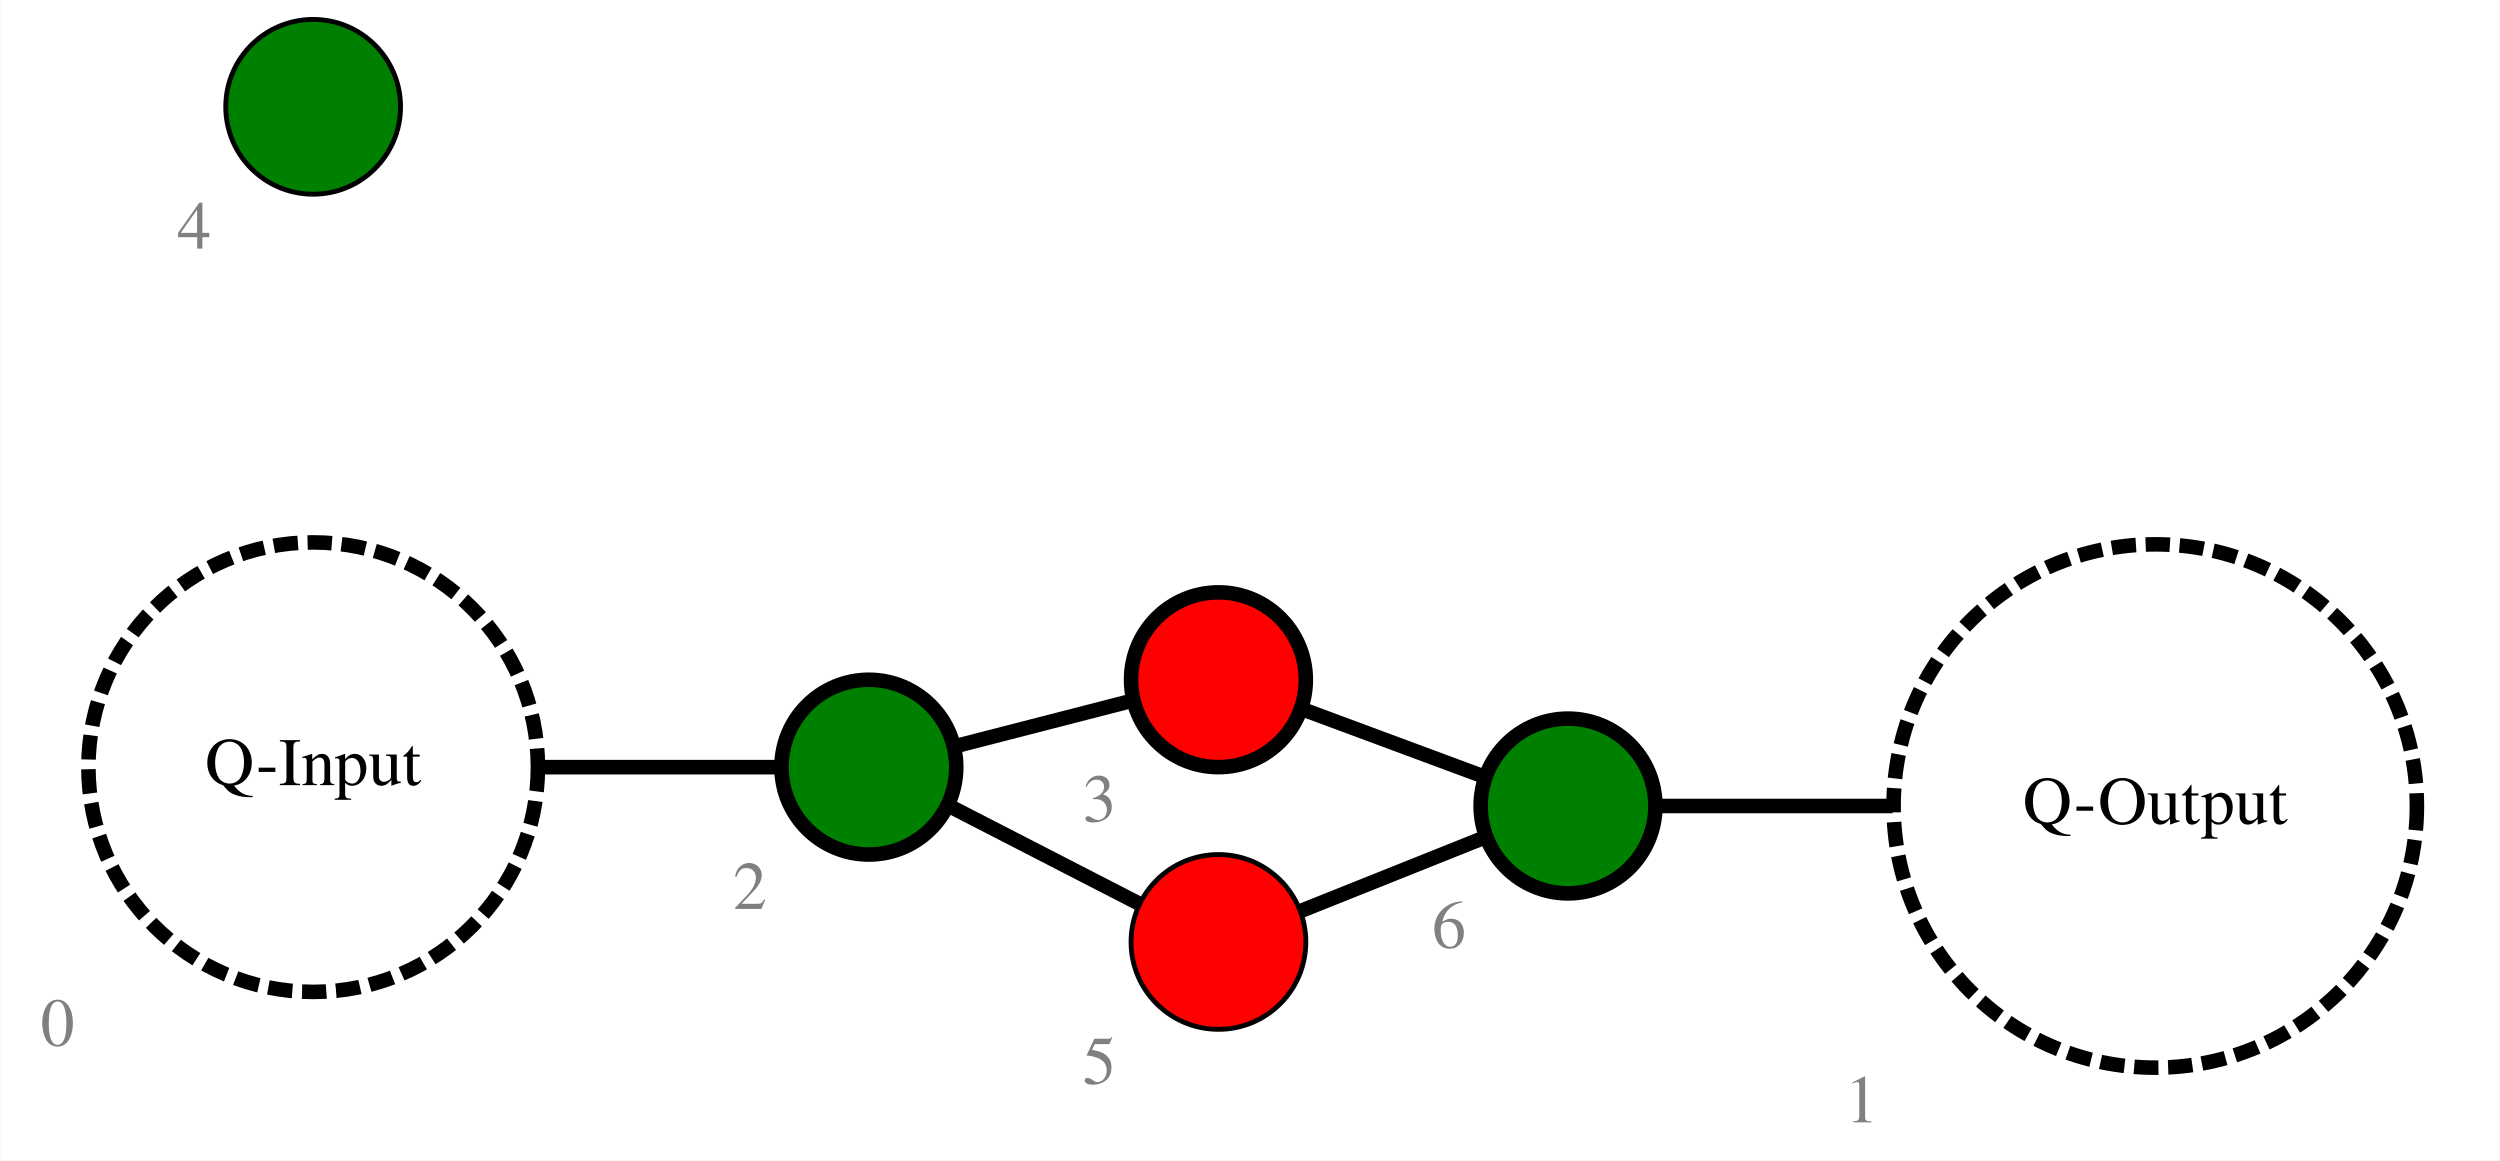
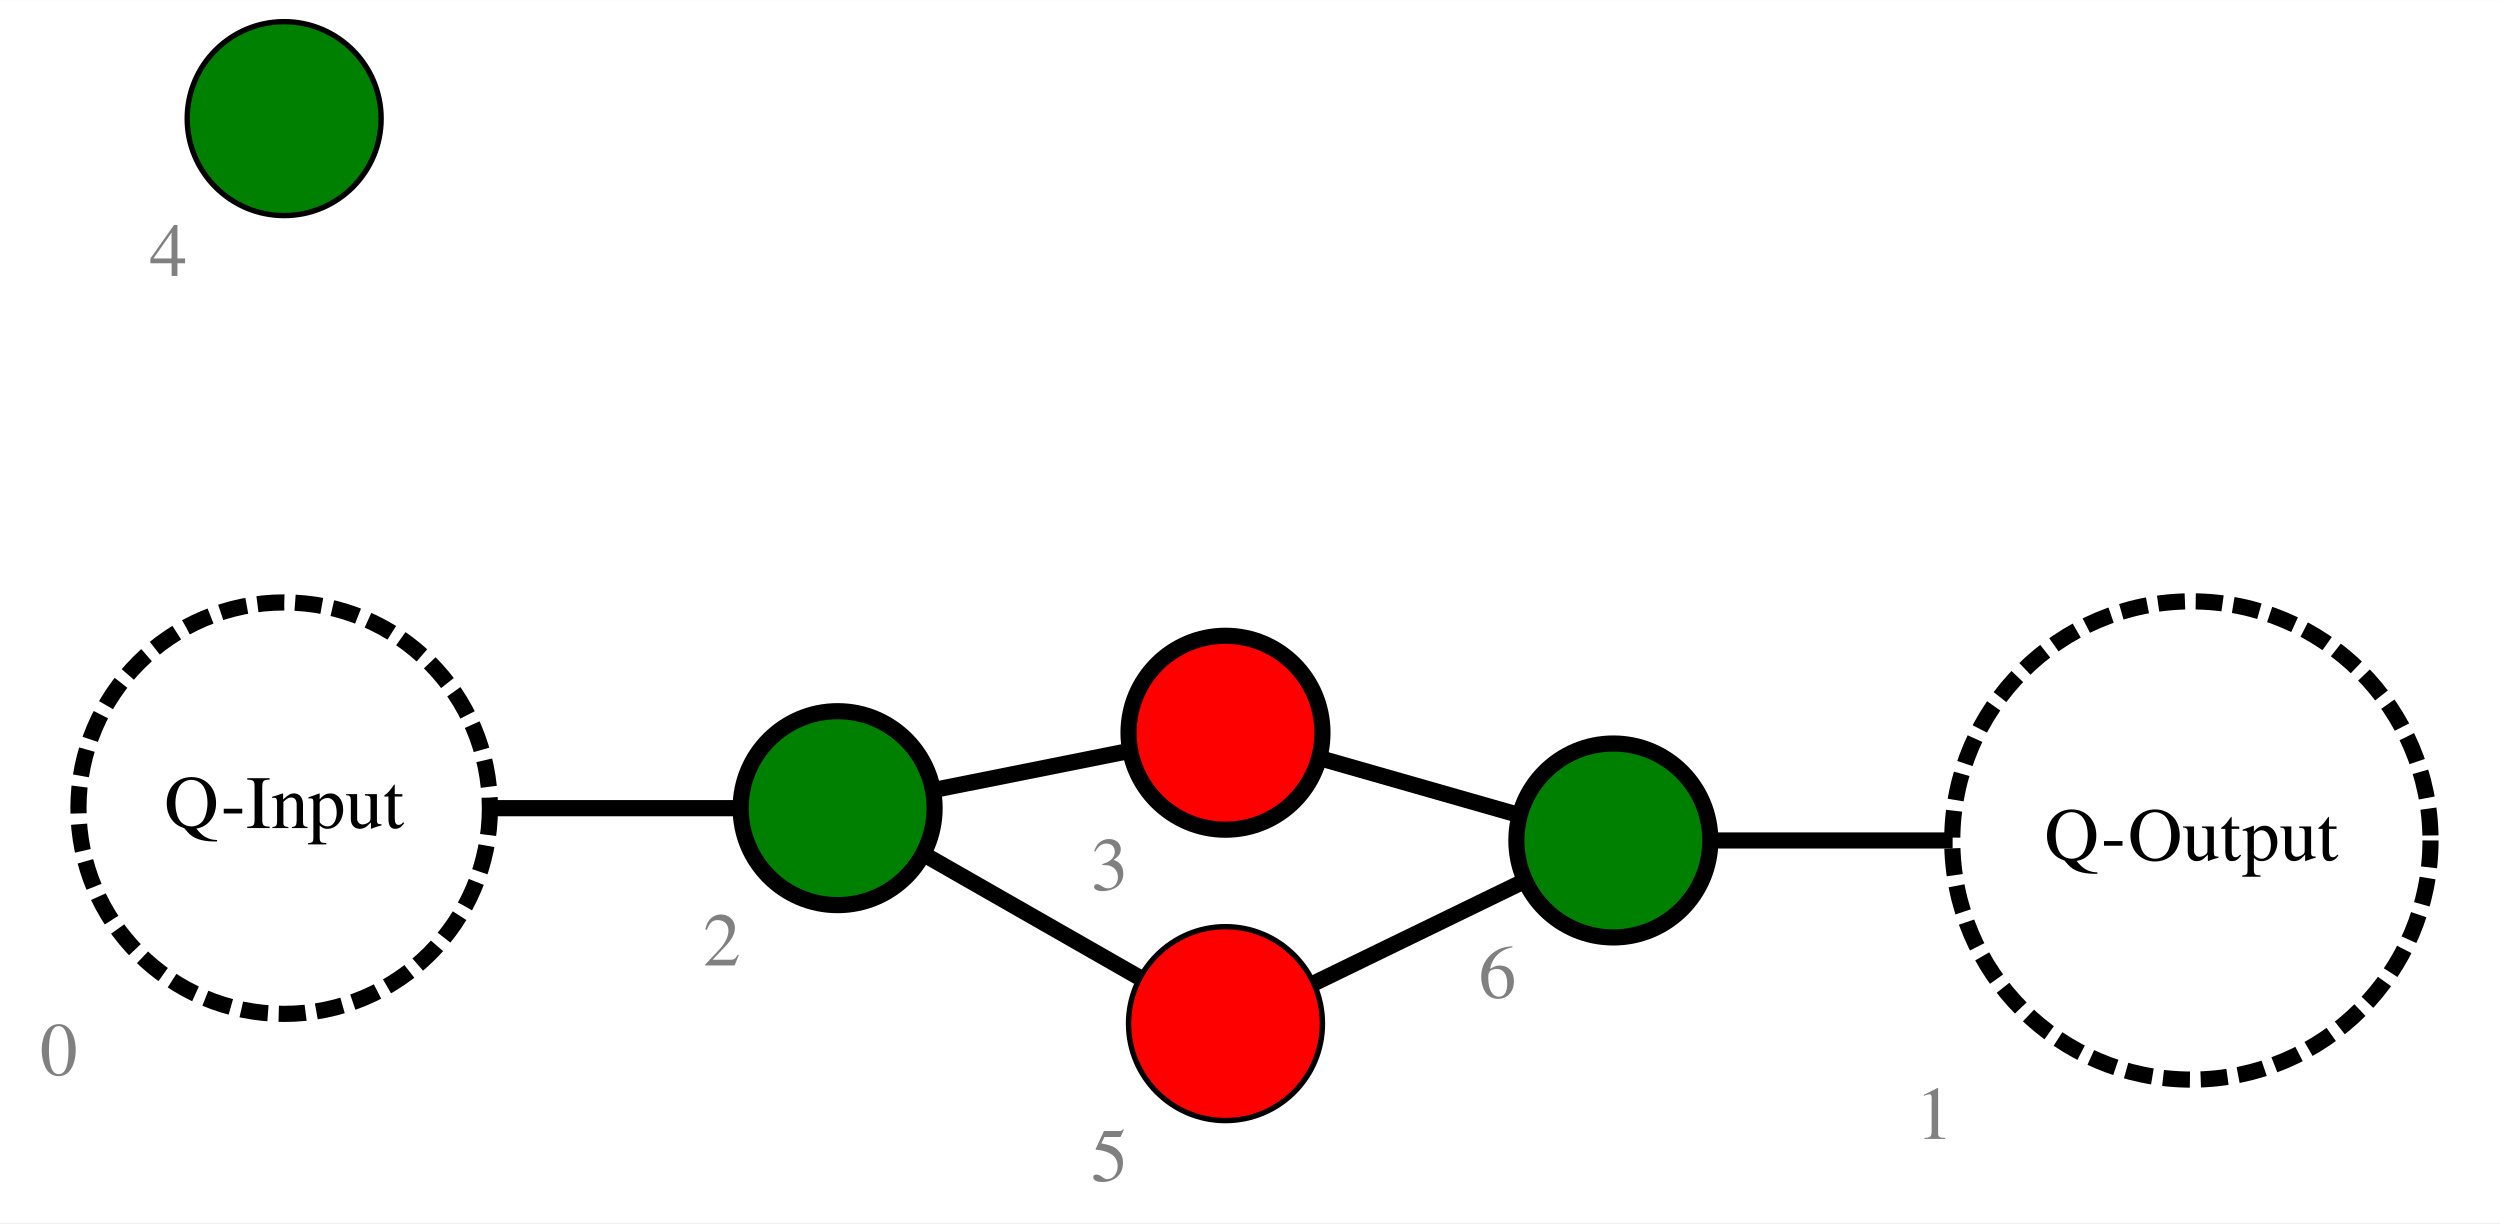
- <svg xmlns="http://www.w3.org/2000/svg" xmlns:xlink="http://www.w3.org/1999/xlink" width="515pt" height="239pt" viewBox="0.00 0.00 514.78 238.95">
-   <g id="graph0" class="graph" transform="scale(1 1) rotate(0) translate(4 234.95)">
-     <polygon fill="white" stroke="transparent" points="-4,4 -4,-234.95 510.78,-234.95 510.78,4 -4,4" />
+ <svg xmlns="http://www.w3.org/2000/svg" xmlns:xlink="http://www.w3.org/1999/xlink" width="464pt" height="227pt" viewBox="0.00 0.00 464.08 227.00">
+   <g id="graph0" class="graph" transform="scale(1 1) rotate(0) translate(4 223)">
+     <polygon fill="white" stroke="none" points="-4,4 -4,-223 460.08,-223 460.08,4 -4,4" />
    <g id="node1" class="node">
      <g id="a_node1">
        <a xlink:title="Q-Input">
-           <ellipse fill="white" stroke="black" stroke-width="3" stroke-dasharray="5,2" cx="60.44" cy="-76.95" rx="46.29" ry="46.29" />
-           <text text-anchor="middle" x="60.44" y="-73.25" font-family="Times,serif" font-size="14.00">Q-Input</text>
+           <ellipse fill="white" stroke="black" stroke-width="3" stroke-dasharray="5,2" cx="48.75" cy="-73" rx="38.19" ry="38.19" />
+           <text text-anchor="middle" x="48.75" y="-69.3" font-family="Times,serif" font-size="14.00">Q-Input</text>
        </a>
      </g>
-       <text text-anchor="start" x="4.3" y="-19.6" font-family="Times,serif" font-size="14.00" fill="grey">0</text>
+       <text text-anchor="start" x="3.4" y="-23.45" font-family="Times,serif" font-size="14.00" fill="grey">0</text>
    </g>
    <g id="node3" class="node">
      <g id="a_node3">
        <a xlink:title="Q-Z(0.0)">
-           <ellipse fill="green" stroke="black" stroke-width="3" cx="174.89" cy="-76.95" rx="18" ry="18" />
+           <ellipse fill="green" stroke="black" stroke-width="3" cx="151.49" cy="-73" rx="18" ry="18" />
        </a>
      </g>
-       <text text-anchor="start" x="146.89" y="-47.75" font-family="Times,serif" font-size="14.00" fill="grey">2</text>
+       <text text-anchor="start" x="126.49" y="-43.8" font-family="Times,serif" font-size="14.00" fill="grey">2</text>
    </g>
    <g id="edge1" class="edge">
-       <path fill="none" stroke="black" stroke-width="3" d="M106.86,-76.95C124.41,-76.95 143.43,-76.95 156.7,-76.95" />
+       <path fill="none" stroke="black" stroke-width="3" d="M87.26,-73C103.04,-73 120.62,-73 133.23,-73" />
    </g>
    <g id="node2" class="node">
      <g id="a_node2">
        <a xlink:title="Q-Output">
-           <ellipse fill="white" stroke="black" stroke-width="3" stroke-dasharray="5,2" cx="439.83" cy="-68.95" rx="53.89" ry="53.89" />
-           <text text-anchor="middle" x="439.83" y="-65.25" font-family="Times,serif" font-size="14.00">Q-Output</text>
+           <ellipse fill="white" stroke="black" stroke-width="3" stroke-dasharray="5,2" cx="402.79" cy="-67" rx="44.39" ry="44.39" />
+           <text text-anchor="middle" x="402.79" y="-63.3" font-family="Times,serif" font-size="14.00">Q-Output</text>
        </a>
      </g>
-       <text text-anchor="start" x="375.89" y="-3.8" font-family="Times,serif" font-size="14.00" fill="grey">1</text>
+       <text text-anchor="start" x="351.59" y="-11.6" font-family="Times,serif" font-size="14.00" fill="grey">1</text>
    </g>
    <g id="node4" class="node">
      <g id="a_node4">
        <a xlink:title="Q-X(0.0)">
-           <ellipse fill="red" stroke="black" stroke-width="3" cx="246.89" cy="-94.95" rx="18" ry="18" />
+           <ellipse fill="red" stroke="black" stroke-width="3" cx="223.49" cy="-87" rx="18" ry="18" />
        </a>
      </g>
-       <text text-anchor="start" x="218.89" y="-65.75" font-family="Times,serif" font-size="14.00" fill="grey">3</text>
+       <text text-anchor="start" x="198.49" y="-57.8" font-family="Times,serif" font-size="14.00" fill="grey">3</text>
    </g>
    <g id="edge2" class="edge">
-       <path fill="none" stroke="black" stroke-width="3" d="M192.48,-81.21C203.48,-84.04 217.86,-87.74 228.93,-90.59" />
+       <path fill="none" stroke="black" stroke-width="3" d="M169.44,-76.39C180.44,-78.59 194.73,-81.45 205.7,-83.64" />
    </g>
    <g id="node6" class="node">
      <g id="a_node6">
        <a xlink:title="C-X(0.0)">
-           <ellipse fill="red" stroke="black" cx="246.89" cy="-40.95" rx="18" ry="18" />
+           <ellipse fill="red" stroke="black" cx="223.49" cy="-33" rx="18" ry="18" />
        </a>
      </g>
-       <text text-anchor="start" x="218.89" y="-11.75" font-family="Times,serif" font-size="14.00" fill="grey">5</text>
+       <text text-anchor="start" x="198.49" y="-3.8" font-family="Times,serif" font-size="14.00" fill="grey">5</text>
    </g>
    <g id="edge3" class="edge">
-       <path fill="none" stroke="black" stroke-width="3" d="M191.42,-68.96C203.02,-62.99 218.81,-54.87 230.4,-48.91" />
+       <path fill="none" stroke="black" stroke-width="3" d="M167.68,-64.32C179.42,-57.61 195.6,-48.37 207.33,-41.66" />
    </g>
    <g id="node7" class="node">
      <g id="a_node7">
        <a xlink:title="Q-Z(0.0)">
-           <ellipse fill="green" stroke="black" stroke-width="3" cx="318.89" cy="-68.95" rx="18" ry="18" />
+           <ellipse fill="green" stroke="black" stroke-width="3" cx="295.49" cy="-67" rx="18" ry="18" />
        </a>
      </g>
-       <text text-anchor="start" x="290.89" y="-39.75" font-family="Times,serif" font-size="14.00" fill="grey">6</text>
+       <text text-anchor="start" x="270.49" y="-37.8" font-family="Times,serif" font-size="14.00" fill="grey">6</text>
    </g>
    <g id="edge5" class="edge">
-       <path fill="none" stroke="black" stroke-width="3" d="M264.12,-88.91C275.43,-84.71 290.45,-79.14 301.74,-74.94" />
+       <path fill="none" stroke="black" stroke-width="3" d="M241.08,-82.26C252.24,-79.07 266.89,-74.89 278.02,-71.71" />
    </g>
    <g id="node5" class="node">
      <g id="a_node5">
        <a xlink:title="C-Z(0.0)">
-           <ellipse fill="green" stroke="black" cx="60.44" cy="-212.95" rx="18" ry="18" />
+           <ellipse fill="green" stroke="black" cx="48.75" cy="-201" rx="18" ry="18" />
        </a>
      </g>
-       <text text-anchor="start" x="32.44" y="-183.75" font-family="Times,serif" font-size="14.00" fill="grey">4</text>
+       <text text-anchor="start" x="23.75" y="-171.8" font-family="Times,serif" font-size="14.00" fill="grey">4</text>
    </g>
    <g id="edge6" class="edge">
-       <path fill="none" stroke="black" stroke-width="3" d="M263.77,-47.3C275.07,-51.82 290.19,-57.87 301.58,-62.42" />
+       <path fill="none" stroke="black" stroke-width="3" d="M240.03,-40.55C251.63,-46.18 267.41,-53.85 279,-59.48" />
    </g>
    <g id="edge4" class="edge">
-       <path fill="none" stroke="black" stroke-width="3" d="M336.93,-68.95C349.78,-68.95 368.14,-68.95 385.74,-68.95" />
+       <path fill="none" stroke="black" stroke-width="3" d="M313.88,-67C326.03,-67 342.81,-67 358.47,-67" />
    </g>
    <g id="node8" class="node">
</g>
    <g id="node9" class="node">
</g>
  </g>
</svg>
